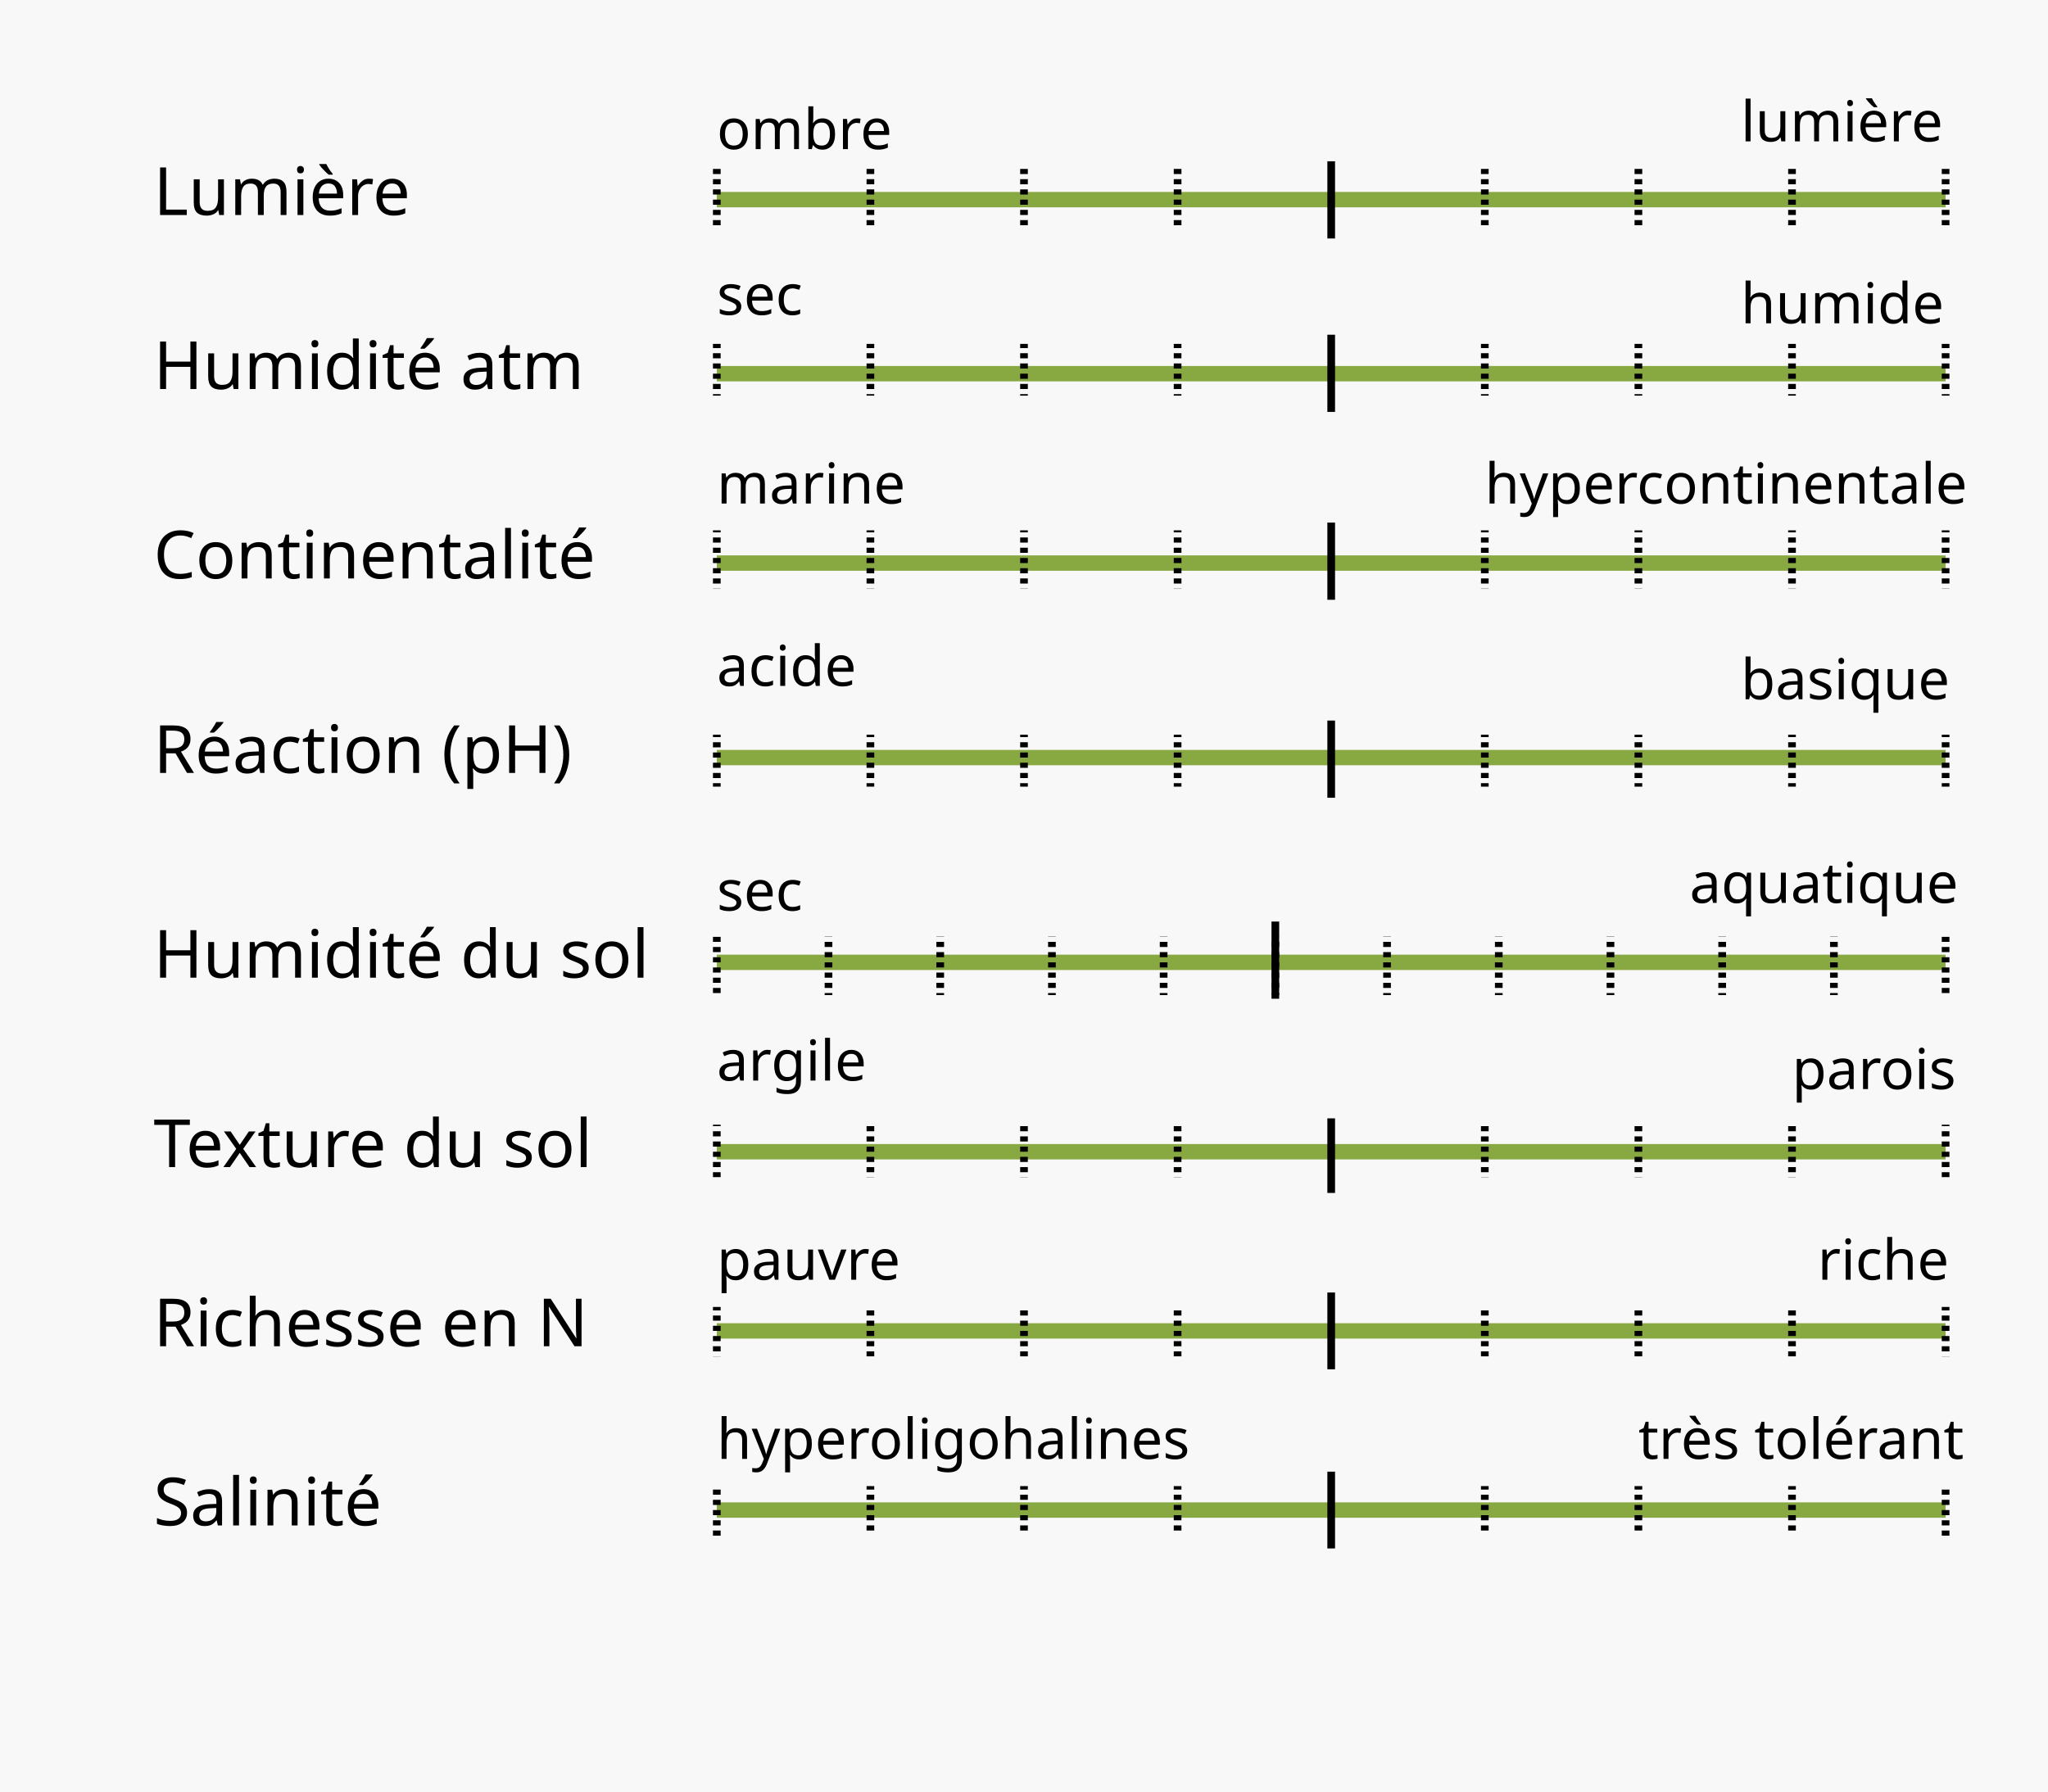
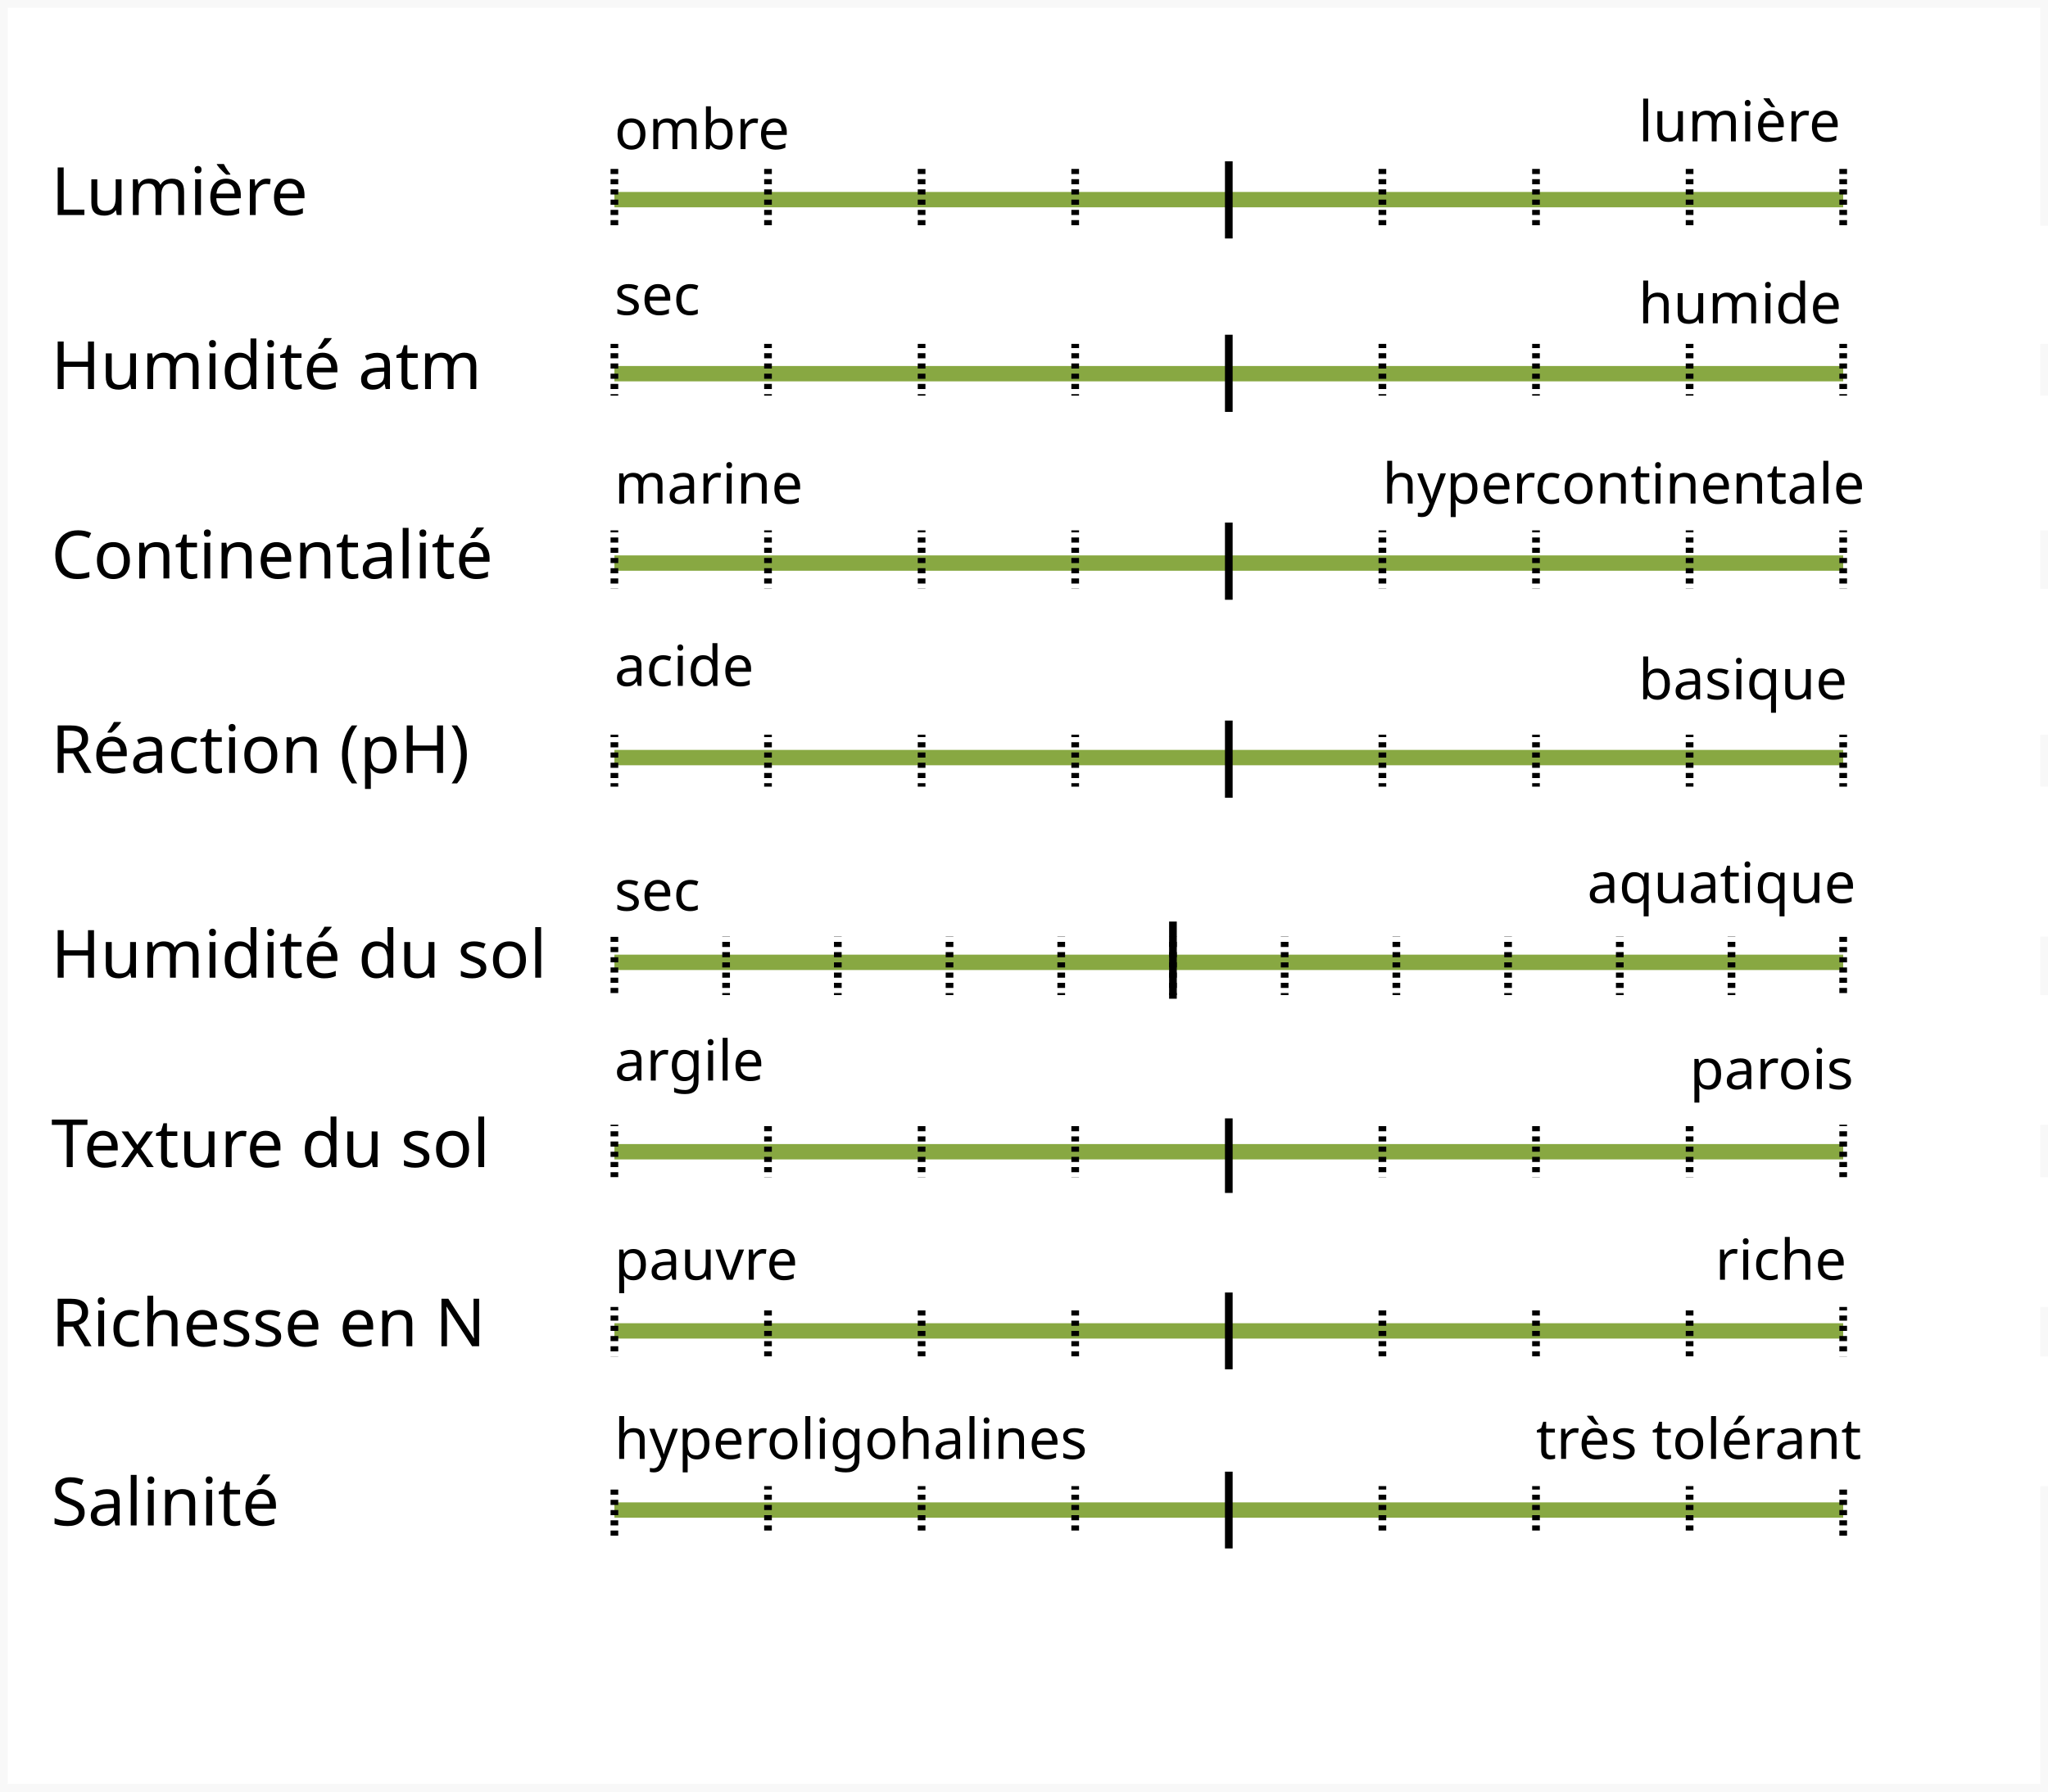
<svg xmlns="http://www.w3.org/2000/svg" version="1.1" id="graphique_sol" x="0px" y="0px" width="400px" height="350px" viewBox="0 0 400 350" enable-background="new 0 0 400 350" xml:space="preserve">
  <style id="cssGraphique" type="text/css">
		@CHARSET "UTF-8";
		.fond {
- 		    fill:#F8F8F8;
+ 		    fill:#fff;
		    stroke:#F8F8F8;
		    stroke-width:3;
		}
		.cartouche {
			fill:#F8F8F8;
			stroke-width:1.5;
		}
		.graduation {
			stroke:#000;
			stroke-width:1.5;
			stroke-dasharray:1,1;
			
		}
		.median {
			stroke:#000;
			stroke-width:1.5;
		}
		.ligne_grad {
			stroke:#88a842;
			stroke-width:3;
		}
		 .valeur {
		 fill:#964e75;
		 }
		.cache {
- 			fill:#F8F8F8;
+ 			fill:#fff;
		}
		.titre {
			fill:#000;
			font-family:"Muli", sans-serif;;
			font-size:13px;
		}
		.min_max {
			fill:#000; 
			font-family:"Muli", sans-serif;;
			font-size:11px;
		}
		/* pour faire apparaitre un curseur*/
		.curseur {
			fill:#EA6624; 
			stroke:#FFFFFF;
			stroke-width:3;
		}
		/* pour faire disparaitre un curseur*/
		.disparu {
			fill:none; 
			stroke:none;
			stroke-width:0;
		}
		</style>
  <rect id="fond" x="0px" y="0px" class="fond" width="400px" height="350px" />
-   <line class="ligne_grad" x1="140" y1="39" x2="380" y2="39" />
-   <line class="ligne_grad" x1="140" y1="73" x2="380" y2="73" />
-   <line class="ligne_grad" x1="140" y1="110" x2="380" y2="110" />
-   <line class="ligne_grad" x1="140" y1="148" x2="380" y2="148" />
-   <line class="ligne_grad" x1="140" y1="188" x2="380" y2="188" />
-   <line class="ligne_grad" x1="140" y1="225" x2="380" y2="225" />
-   <line class="ligne_grad" x1="140" y1="260" x2="380" y2="260" />
-   <line class="ligne_grad" x1="140" y1="295" x2="380" y2="295" />
-   <line id="un" class="graduation" x1="140" y1="33" x2="140" y2="300" />
-   <line id="deux" class="graduation" x1="170" y1="33" x2="170" y2="180" />
-   <line id="trois" class="graduation" x1="200" y1="33" x2="200" y2="180" />
-   <line id="quatre" class="graduation" x1="230" y1="33" x2="230" y2="180" />
-   <line id="six" class="graduation" x1="290" y1="33" x2="290" y2="180" />
-   <line id="sept" class="graduation" x1="320" y1="33" x2="320" y2="180" />
-   <line id="huit" class="graduation" x1="350" y1="33" x2="350" y2="180" />
-   <line id="neuf" class="graduation" x1="380" y1="33" x2="380" y2="300" />
-   <line class="graduation" x1="170" y1="210" x2="170" y2="300" />
-   <line class="graduation" x1="200" y1="210" x2="200" y2="300" />
-   <line class="graduation" x1="230" y1="210" x2="230" y2="300" />
-   <line class="graduation" x1="290" y1="210" x2="290" y2="300" />
-   <line class="graduation" x1="320" y1="210" x2="320" y2="300" />
-   <line class="graduation" x1="350" y1="210" x2="350" y2="300" />
-   <line class="graduation" x1="161.818" y1="180" x2="161.818" y2="210" />
-   <line class="graduation" x1="183.636" y1="180" x2="183.636" y2="210" />
-   <line class="graduation" x1="205.454" y1="180" x2="205.454" y2="210" />
-   <line class="graduation" x1="227.272" y1="180" x2="227.272" y2="210" />
-   <line class="graduation" x1="249.09" y1="180" x2="249.09" y2="210" />
-   <line class="graduation" x1="270.908" y1="180" x2="270.908" y2="210" />
-   <line class="graduation" x1="292.728" y1="180" x2="292.728" y2="210" />
-   <line class="graduation" x1="314.546" y1="180" x2="314.546" y2="210" />
-   <line class="graduation" x1="336.364" y1="180" x2="336.364" y2="210" />
-   <line class="graduation" x1="358.182" y1="180" x2="358.182" y2="210" />
-   <rect x="135" y="44.12" class="cache" width="440" height="23.061" />
-   <rect x="135" y="77.292" class="cache" width="440" height="26.314" />
-   <rect x="135" y="115.044" class="cache" width="440" height="28.484" />
-   <rect x="135" y="153.677" class="cache" width="440" height="29.293" />
-   <rect x="135" y="194.397" class="cache" width="440" height="25.322" />
-   <rect x="135" y="230" class="cache" width="440" height="25.322" />
-   <rect x="135" y="265" class="cache" width="440" height="25.322" />
-   <text transform="matrix(1 0 0 1 30 42)" class="titre">Lumière </text>
-   <text transform="matrix(1 0 0 1 30 76)" class="titre">Humidité atm </text>
-   <text transform="matrix(1 0 0 1 30 113)" class="titre">Continentalité </text>
-   <text transform="matrix(1 0 0 1 30 151)" class="titre">Réaction (pH) </text>
-   <text transform="matrix(1 0 0 1 30 191)" class="titre">Humidité du sol</text>
-   <text transform="matrix(1 0 0 1 30 228)" class="titre">Texture du sol</text>
-   <text transform="matrix(1 0 0 1 30 263)" class="titre">Richesse en N</text>
-   <text transform="matrix(1 0 0 1 30 298)" class="titre">Salinité</text>
-   <text transform="matrix(1 0 0 1 140 29.1284)" class="min_max">ombre</text>
-   <text transform="matrix(1 0 0 1 340 27.6206)" class="min_max">lumière</text>
-   <text transform="matrix(1 0 0 1 140 61.4976)" class="min_max">sec</text>
-   <text transform="matrix(1 0 0 1 340 63.1626)" class="min_max">humide</text>
-   <text transform="matrix(1 0 0 1 140 98.3706)" class="min_max">marine</text>
-   <text transform="matrix(1 0 0 1 290 98.3706)" class="min_max">hypercontinentale</text>
-   <text transform="matrix(1 0 0 1 140 133.9976)" class="min_max">acide</text>
-   <text transform="matrix(1 0 0 1 340 136.604)" class="min_max">basique</text>
-   <text transform="matrix(1 0 0 1 140 177.8887)" class="min_max">sec</text>
-   <text transform="matrix(1 0 0 1 330 176.3809)" class="min_max">aquatique</text>
-   <text transform="matrix(1 0 0 1 140 211.0957)" class="min_max">argile</text>
-   <text transform="matrix(1 0 0 1 350 212.7617)" class="min_max">parois</text>
-   <text transform="matrix(1 0 0 1 140 250)" class="min_max">pauvre</text>
-   <text transform="matrix(1 0 0 1 355 250)" class="min_max">riche</text>
-   <text transform="matrix(1 0 0 1 140 285)" class="min_max">hyperoligohalines</text>
-   <text transform="matrix(1 0 0 1 320 285)" class="min_max">très tolérant</text>
-   <line class="median" x1="260" y1="252.5" x2="260" y2="267.5" />
-   <line class="median" x1="260" y1="287.5" x2="260" y2="302.5" />
-   <line id="cinq" class="median" x1="260" y1="218.481" x2="260" y2="233.049" />
-   <line class="median" x1="249.09" y1="180.033" x2="249.09" y2="195.11" />
-   <line class="median" x1="260" y1="140.767" x2="260" y2="155.845" />
-   <line class="median" x1="260" y1="102.091" x2="260" y2="117.17" />
-   <line class="median" x1="260" y1="65.391" x2="260" y2="80.469" />
-   <line class="median" x1="260" y1="31.509" x2="260" y2="46.588" />
+   <line class="ligne_grad" x1="120" y1="39" x2="360" y2="39" />
+   <line class="ligne_grad" x1="120" y1="73" x2="360" y2="73" />
+   <line class="ligne_grad" x1="120" y1="110" x2="360" y2="110" />
+   <line class="ligne_grad" x1="120" y1="148" x2="360" y2="148" />
+   <line class="ligne_grad" x1="120" y1="188" x2="360" y2="188" />
+   <line class="ligne_grad" x1="120" y1="225" x2="360" y2="225" />
+   <line class="ligne_grad" x1="120" y1="260" x2="360" y2="260" />
+   <line class="ligne_grad" x1="120" y1="295" x2="360" y2="295" />
+   <line id="un" class="graduation" x1="120" y1="33" x2="120" y2="300" />
+   <line id="deux" class="graduation" x1="150" y1="33" x2="150" y2="180" />
+   <line id="trois" class="graduation" x1="180" y1="33" x2="180" y2="180" />
+   <line id="quatre" class="graduation" x1="210" y1="33" x2="210" y2="180" />
+   <line id="six" class="graduation" x1="270" y1="33" x2="270" y2="180" />
+   <line id="sept" class="graduation" x1="300" y1="33" x2="300" y2="180" />
+   <line id="huit" class="graduation" x1="330" y1="33" x2="330" y2="180" />
+   <line id="neuf" class="graduation" x1="360" y1="33" x2="360" y2="300" />
+   <line class="graduation" x1="150" y1="210" x2="150" y2="300" />
+   <line class="graduation" x1="180" y1="210" x2="180" y2="300" />
+   <line class="graduation" x1="210" y1="210" x2="210" y2="300" />
+   <line class="graduation" x1="270" y1="210" x2="270" y2="300" />
+   <line class="graduation" x1="300" y1="210" x2="300" y2="300" />
+   <line class="graduation" x1="330" y1="210" x2="330" y2="300" />
+   <line class="graduation" x1="141.818" y1="180" x2="141.818" y2="210" />
+   <line class="graduation" x1="163.636" y1="180" x2="163.636" y2="210" />
+   <line class="graduation" x1="185.454" y1="180" x2="185.454" y2="210" />
+   <line class="graduation" x1="207.272" y1="180" x2="207.272" y2="210" />
+   <line class="graduation" x1="229.09" y1="180" x2="229.09" y2="210" />
+   <line class="graduation" x1="250.908" y1="180" x2="250.908" y2="210" />
+   <line class="graduation" x1="272.728" y1="180" x2="272.728" y2="210" />
+   <line class="graduation" x1="294.546" y1="180" x2="294.546" y2="210" />
+   <line class="graduation" x1="316.364" y1="180" x2="316.364" y2="210" />
+   <line class="graduation" x1="338.182" y1="180" x2="338.182" y2="210" />
+   <rect x="115" y="44.12" class="cache" width="440" height="23.061" />
+   <rect x="115" y="77.292" class="cache" width="440" height="26.314" />
+   <rect x="115" y="115.044" class="cache" width="440" height="28.484" />
+   <rect x="115" y="153.677" class="cache" width="440" height="29.293" />
+   <rect x="115" y="194.397" class="cache" width="440" height="25.322" />
+   <rect x="115" y="230" class="cache" width="440" height="25.322" />
+   <rect x="115" y="265" class="cache" width="440" height="25.322" />
+   <text transform="matrix(1 0 0 1 10 42)" class="titre">Lumière </text>
+   <text transform="matrix(1 0 0 1 10 76)" class="titre">Humidité atm </text>
+   <text transform="matrix(1 0 0 1 10 113)" class="titre">Continentalité </text>
+   <text transform="matrix(1 0 0 1 10 151)" class="titre">Réaction (pH) </text>
+   <text transform="matrix(1 0 0 1 10 191)" class="titre">Humidité du sol</text>
+   <text transform="matrix(1 0 0 1 10 228)" class="titre">Texture du sol</text>
+   <text transform="matrix(1 0 0 1 10 263)" class="titre">Richesse en N</text>
+   <text transform="matrix(1 0 0 1 10 298)" class="titre">Salinité</text>
+   <text transform="matrix(1 0 0 1 120 29.1284)" class="min_max">ombre</text>
+   <text transform="matrix(1 0 0 1 320 27.6206)" class="min_max">lumière</text>
+   <text transform="matrix(1 0 0 1 120 61.4976)" class="min_max">sec</text>
+   <text transform="matrix(1 0 0 1 320 63.1626)" class="min_max">humide</text>
+   <text transform="matrix(1 0 0 1 120 98.3706)" class="min_max">marine</text>
+   <text transform="matrix(1 0 0 1 270 98.3706)" class="min_max">hypercontinentale</text>
+   <text transform="matrix(1 0 0 1 120 133.9976)" class="min_max">acide</text>
+   <text transform="matrix(1 0 0 1 320 136.604)" class="min_max">basique</text>
+   <text transform="matrix(1 0 0 1 120 177.8887)" class="min_max">sec</text>
+   <text transform="matrix(1 0 0 1 310 176.3809)" class="min_max">aquatique</text>
+   <text transform="matrix(1 0 0 1 120 211.0957)" class="min_max">argile</text>
+   <text transform="matrix(1 0 0 1 330 212.7617)" class="min_max">parois</text>
+   <text transform="matrix(1 0 0 1 120 250)" class="min_max">pauvre</text>
+   <text transform="matrix(1 0 0 1 335 250)" class="min_max">riche</text>
+   <text transform="matrix(1 0 0 1 120 285)" class="min_max">hyperoligohalines</text>
+   <text transform="matrix(1 0 0 1 300 285)" class="min_max">très tolérant</text>
+   <line class="median" x1="240" y1="252.5" x2="240" y2="267.5" />
+   <line class="median" x1="240" y1="287.5" x2="240" y2="302.5" />
+   <line id="cinq" class="median" x1="240" y1="218.481" x2="240" y2="233.049" />
+   <line class="median" x1="229.09" y1="180.033" x2="229.09" y2="195.11" />
+   <line class="median" x1="240" y1="140.767" x2="240" y2="155.845" />
+   <line class="median" x1="240" y1="102.091" x2="240" y2="117.17" />
+   <line class="median" x1="240" y1="65.391" x2="240" y2="80.469" />
+   <line class="median" x1="240" y1="31.509" x2="240" y2="46.588" />
</svg>
